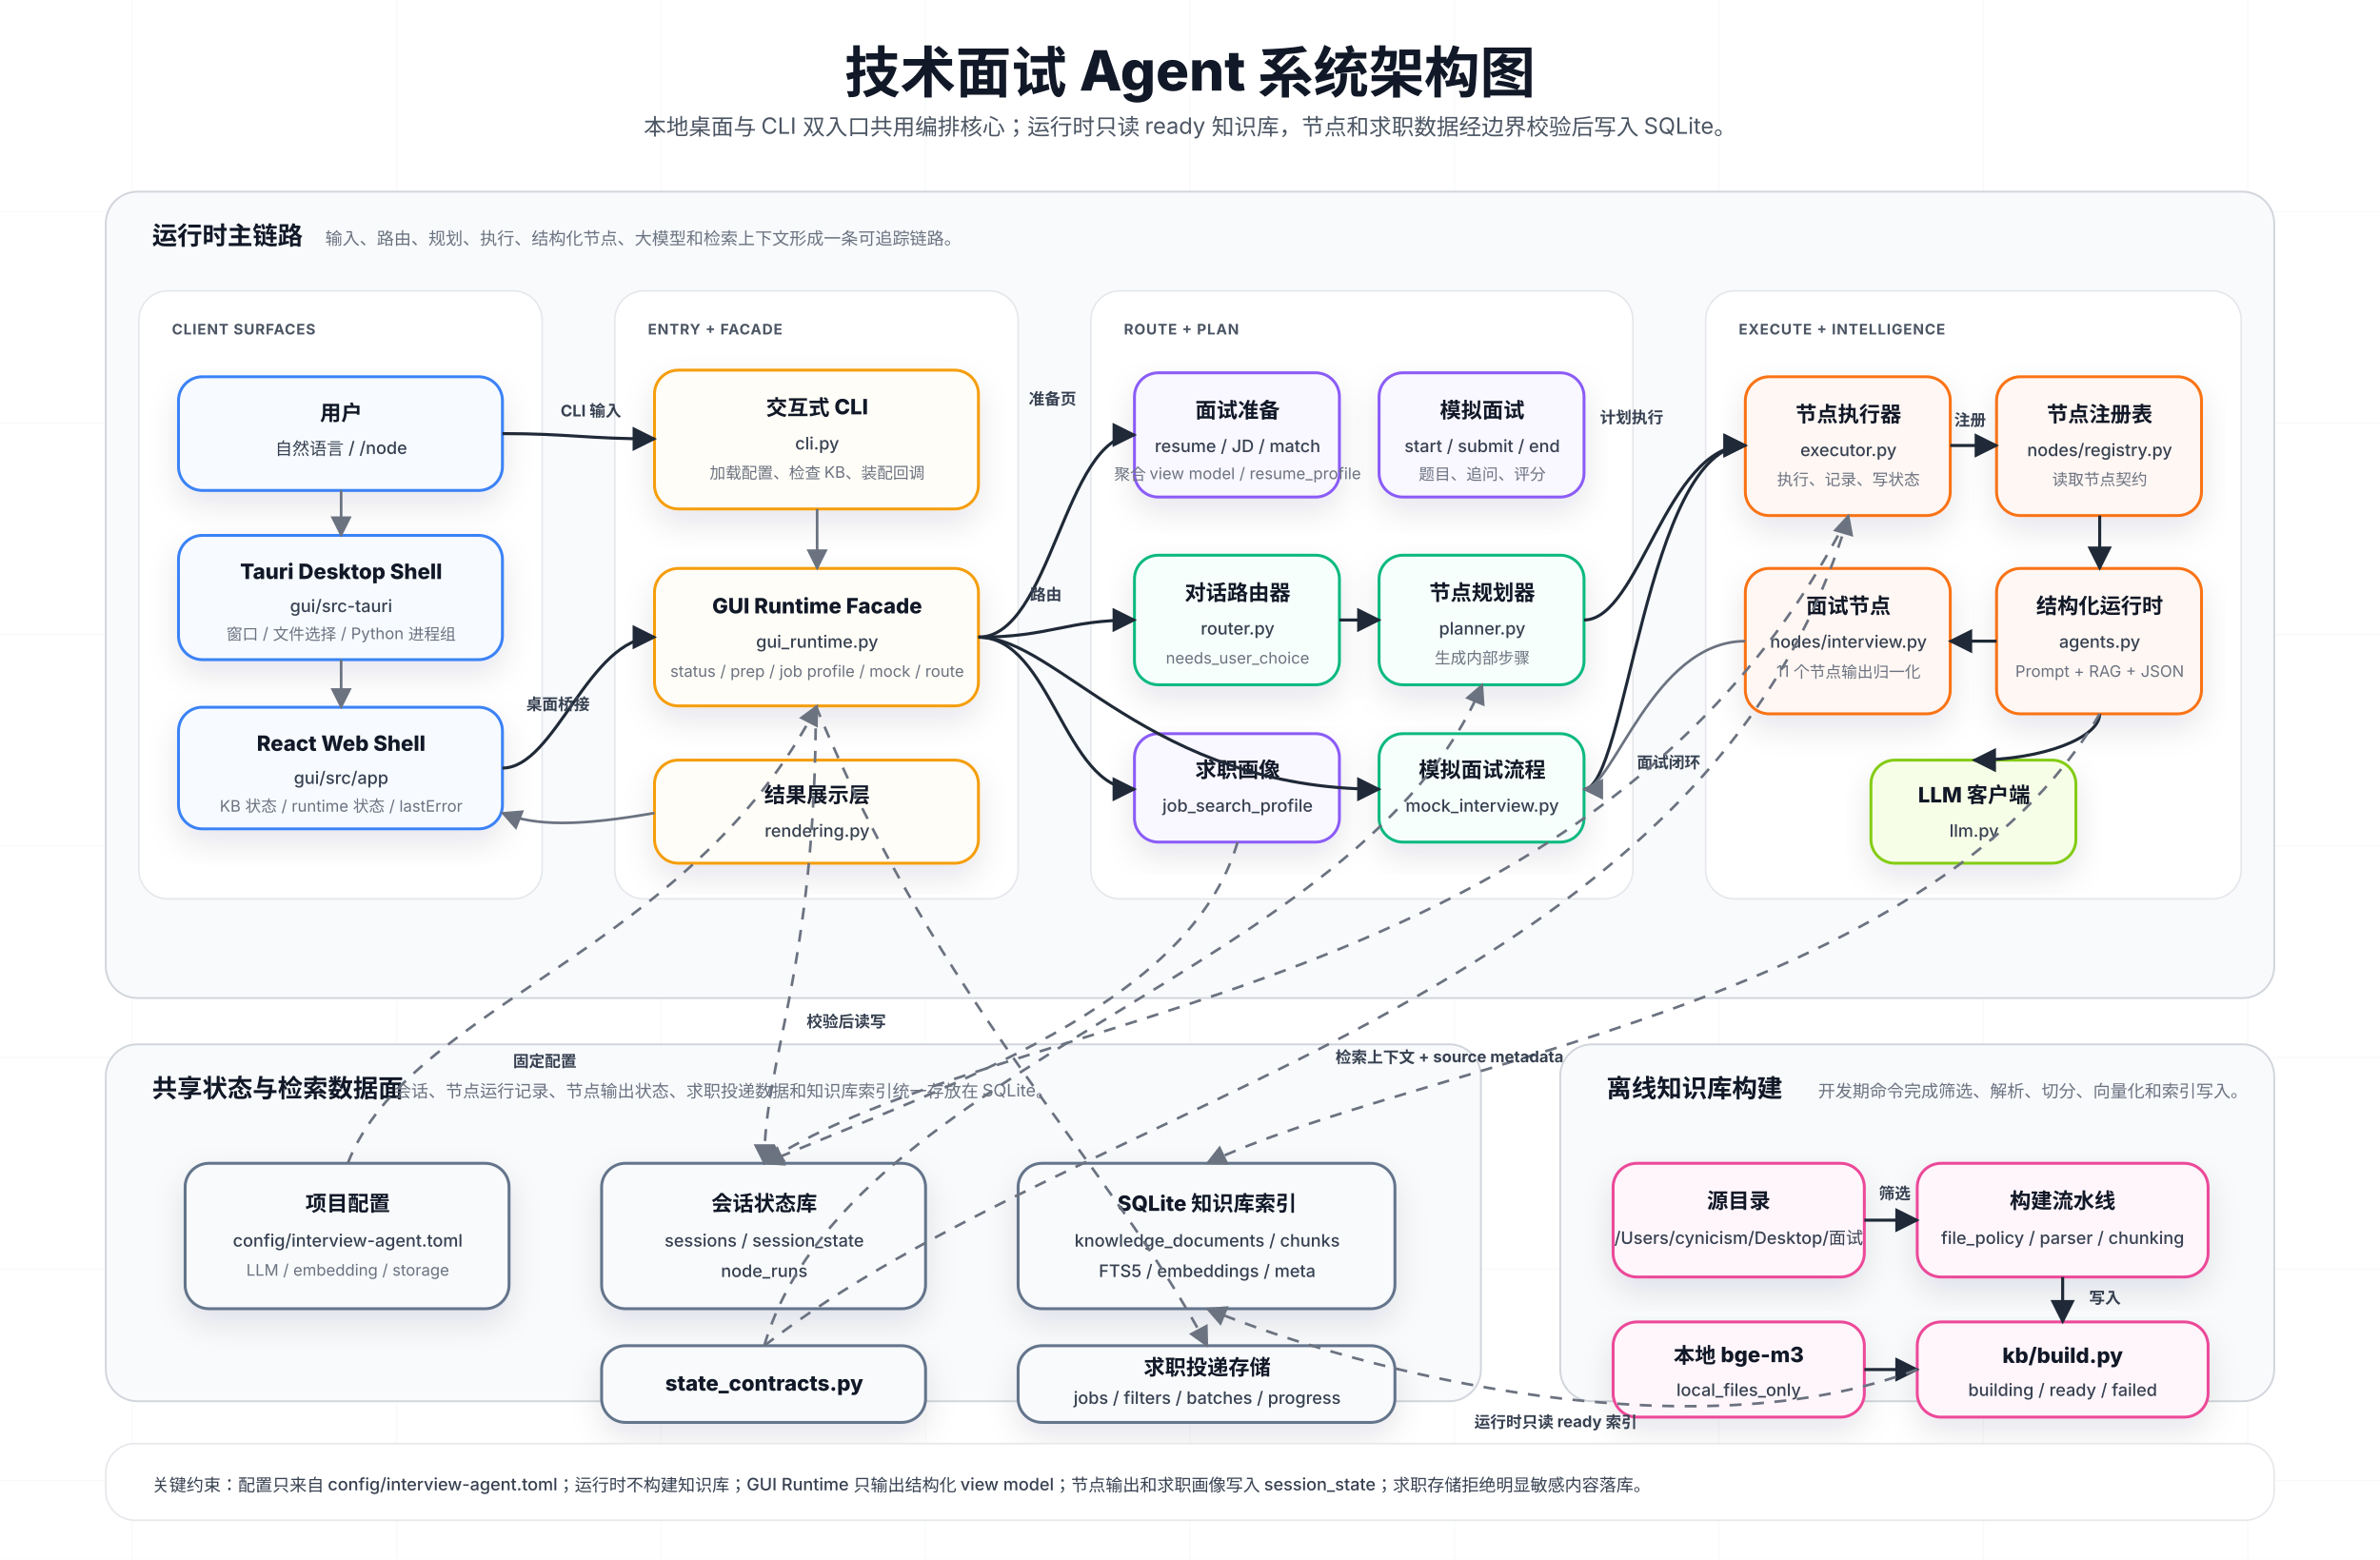
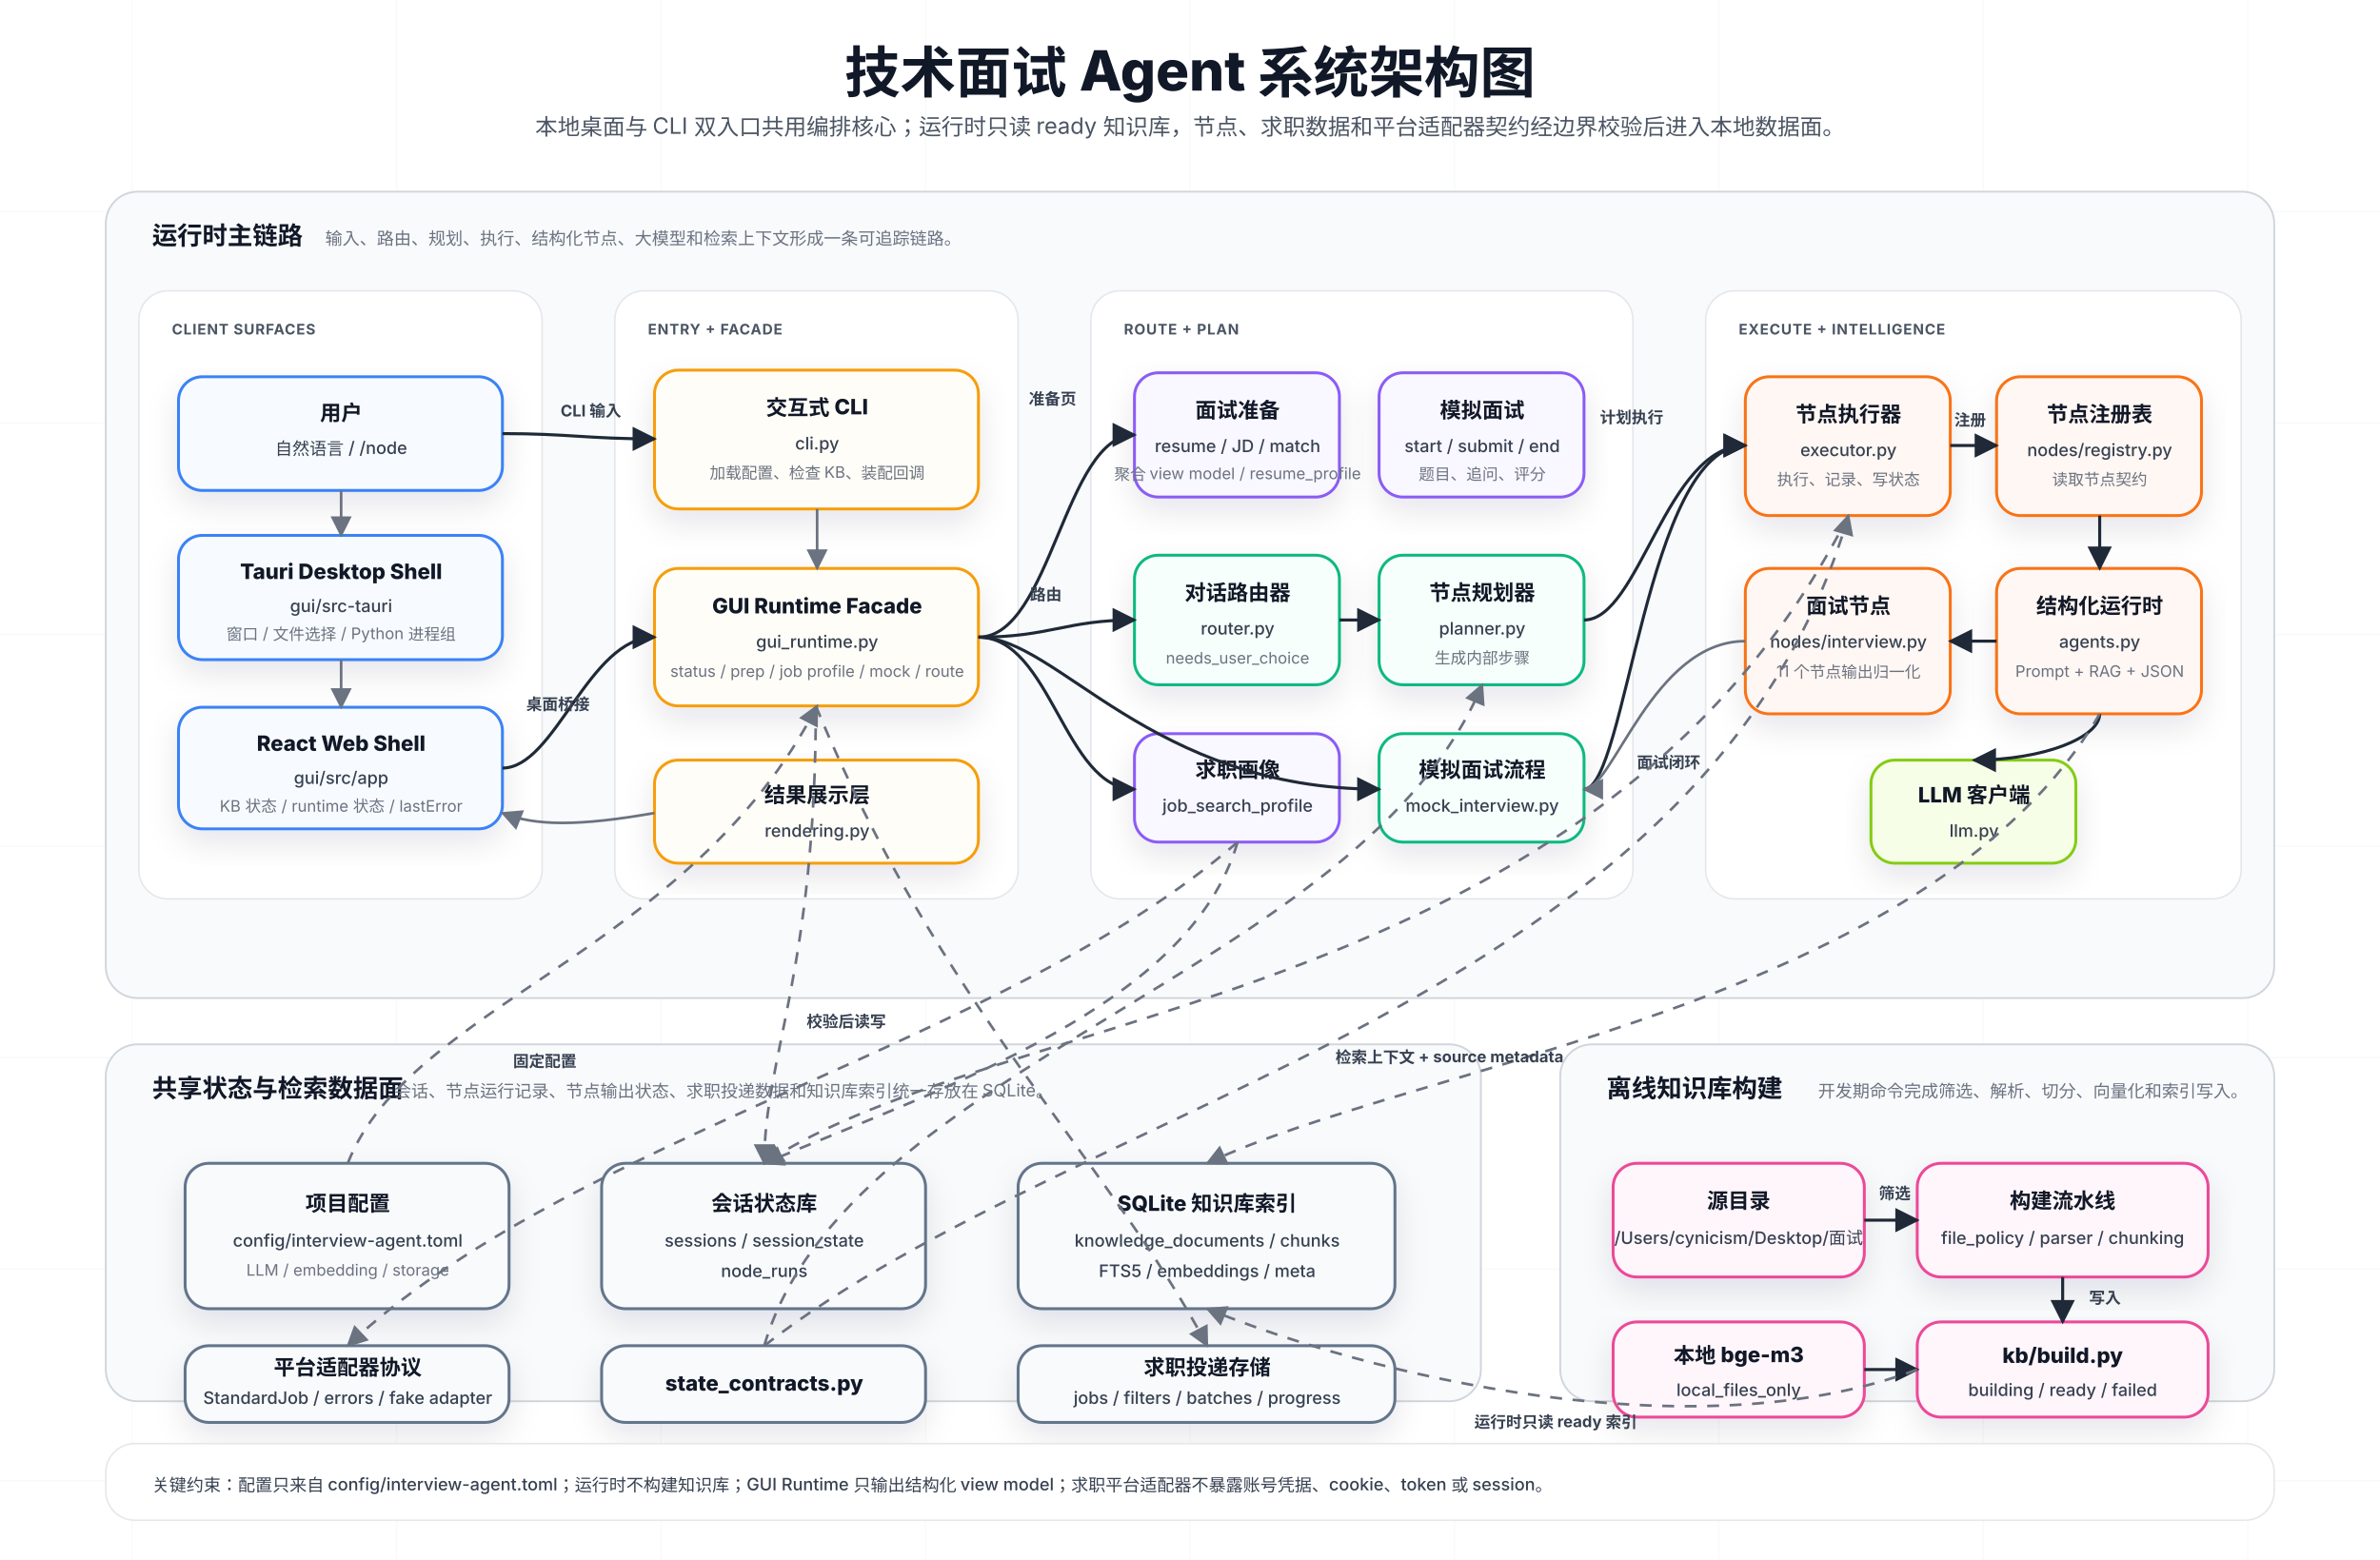
<svg xmlns="http://www.w3.org/2000/svg" width="1800" height="1180" viewBox="0 0 1800 1180" role="img" aria-labelledby="title desc">
  <defs>
    <marker id="arrow-dark" viewBox="0 0 10 10" refX="9" refY="5" markerWidth="8" markerHeight="8" orient="auto">
      <path d="M 0 0 L 10 5 L 0 10 z" fill="#1f2937" />
    </marker>
    <marker id="arrow-muted" viewBox="0 0 10 10" refX="9" refY="5" markerWidth="8" markerHeight="8" orient="auto">
      <path d="M 0 0 L 10 5 L 0 10 z" fill="#6b7280" />
    </marker>
    <filter id="card-shadow" x="-12%" y="-20%" width="124%" height="150%">
      <feDropShadow dx="0" dy="10" stdDeviation="12" flood-color="#0f172a" flood-opacity="0.10" />
    </filter>
    <style>
      .canvas { fill: #ffffff; }
      .grid { stroke: #e5e7eb; stroke-width: 1; opacity: 0.58; }
      .title { font: 760 42px -apple-system, BlinkMacSystemFont, "Segoe UI", sans-serif; fill: #111827; }
      .subtitle { font: 400 17px -apple-system, BlinkMacSystemFont, "Segoe UI", sans-serif; fill: #4b5563; }
      .section-title { font: 760 19px -apple-system, BlinkMacSystemFont, "Segoe UI", sans-serif; fill: #111827; }
      .section-note { font: 420 13px -apple-system, BlinkMacSystemFont, "Segoe UI", sans-serif; fill: #6b7280; }
      .label { font: 760 16px -apple-system, BlinkMacSystemFont, "Segoe UI", sans-serif; fill: #111827; }
      .small { font: 520 13px -apple-system, BlinkMacSystemFont, "Segoe UI", sans-serif; fill: #374151; }
      .tiny { font: 410 12px -apple-system, BlinkMacSystemFont, "Segoe UI", sans-serif; fill: #6b7280; }
      .chip { font: 680 11px -apple-system, BlinkMacSystemFont, "Segoe UI", sans-serif; letter-spacing: 0.6px; fill: #4b5563; }
      .edge-label { font: 680 12px -apple-system, BlinkMacSystemFont, "Segoe UI", sans-serif; fill: #374151; }
      .card { fill: #ffffff; stroke-width: 2.2; rx: 18; filter: url(#card-shadow); }
      .hub { fill: #fffdf7; stroke: #f59e0b; }
      .client { fill: #f7fbff; stroke: #3b82f6; }
      .runtime { fill: #f9f7ff; stroke: #8b5cf6; }
      .flow { fill: #f6fffb; stroke: #10b981; }
      .node { fill: #fff7f3; stroke: #f97316; }
      .data { fill: #f8fafc; stroke: #64748b; }
      .offline { fill: #fff6fb; stroke: #ec4899; }
      .external { fill: #f7fee7; stroke: #84cc16; }
      .band { fill: #f8fafc; stroke: #d1d5db; stroke-width: 1.4; rx: 24; }
      .band-light { fill: #ffffff; stroke: #e5e7eb; stroke-width: 1.2; rx: 22; }
      .line { stroke: #1f2937; stroke-width: 2.3; fill: none; marker-end: url(#arrow-dark); }
      .soft-line { stroke: #6b7280; stroke-width: 2; fill: none; marker-end: url(#arrow-muted); }
      .dash-line { stroke: #6b7280; stroke-width: 2; stroke-dasharray: 9 8; fill: none; marker-end: url(#arrow-muted); }
      .bus { stroke: #111827; stroke-width: 3.2; fill: none; marker-end: url(#arrow-dark); }
    </style>
  </defs>
  <rect class="canvas" x="0" y="0" width="1800" height="1180" />
  <g opacity="0.42">
    <path class="grid" d="M 100 0 L 100 1180" />
    <path class="grid" d="M 300 0 L 300 1180" />
    <path class="grid" d="M 500 0 L 500 1180" />
    <path class="grid" d="M 700 0 L 700 1180" />
    <path class="grid" d="M 900 0 L 900 1180" />
    <path class="grid" d="M 1100 0 L 1100 1180" />
    <path class="grid" d="M 1300 0 L 1300 1180" />
    <path class="grid" d="M 1500 0 L 1500 1180" />
    <path class="grid" d="M 1700 0 L 1700 1180" />
    <path class="grid" d="M 0 160 L 1800 160" />
    <path class="grid" d="M 0 320 L 1800 320" />
    <path class="grid" d="M 0 480 L 1800 480" />
    <path class="grid" d="M 0 640 L 1800 640" />
    <path class="grid" d="M 0 800 L 1800 800" />
    <path class="grid" d="M 0 960 L 1800 960" />
    <path class="grid" d="M 0 1120 L 1800 1120" />
  </g>
  <text class="title" x="900" y="70" text-anchor="middle">技术面试 Agent 系统架构图</text>
-   <text class="subtitle" x="900" y="102" text-anchor="middle">本地桌面与 CLI 双入口共用编排核心；运行时只读 ready 知识库，节点和求职数据经边界校验后写入 SQLite。</text>
+   <text class="subtitle" x="900" y="102" text-anchor="middle">本地桌面与 CLI 双入口共用编排核心；运行时只读 ready 知识库，节点、求职数据和平台适配器契约经边界校验后进入本地数据面。</text>
  <rect class="band" x="80" y="145" width="1640" height="610" />
  <text class="section-title" x="115" y="185">运行时主链路</text>
  <text class="section-note" x="246" y="185">输入、路由、规划、执行、结构化节点、大模型和检索上下文形成一条可追踪链路。</text>
  <rect class="band-light" x="105" y="220" width="305" height="460" />
  <text class="chip" x="130" y="253">CLIENT SURFACES</text>
  <rect class="card client" x="135" y="285" width="245" height="86" />
  <text class="label" x="258" y="318" text-anchor="middle">用户</text>
  <text class="small" x="258" y="344" text-anchor="middle">自然语言 / /node</text>
  <rect class="card client" x="135" y="405" width="245" height="94" />
  <text class="label" x="258" y="438" text-anchor="middle">Tauri Desktop Shell</text>
  <text class="small" x="258" y="463" text-anchor="middle">gui/src-tauri</text>
  <text class="tiny" x="258" y="484" text-anchor="middle">窗口 / 文件选择 / Python 进程组</text>
  <rect class="card client" x="135" y="535" width="245" height="92" />
  <text class="label" x="258" y="568" text-anchor="middle">React Web Shell</text>
  <text class="small" x="258" y="593" text-anchor="middle">gui/src/app</text>
  <text class="tiny" x="258" y="614" text-anchor="middle">KB 状态 / runtime 状态 / lastError</text>
  <rect class="band-light" x="465" y="220" width="305" height="460" />
  <text class="chip" x="490" y="253">ENTRY + FACADE</text>
  <rect class="card hub" x="495" y="280" width="245" height="105" />
  <text class="label" x="618" y="314" text-anchor="middle">交互式 CLI</text>
  <text class="small" x="618" y="340" text-anchor="middle">cli.py</text>
  <text class="tiny" x="618" y="362" text-anchor="middle">加载配置、检查 KB、装配回调</text>
  <rect class="card hub" x="495" y="430" width="245" height="104" />
  <text class="label" x="618" y="464" text-anchor="middle">GUI Runtime Facade</text>
  <text class="small" x="618" y="490" text-anchor="middle">gui_runtime.py</text>
  <text class="tiny" x="618" y="512" text-anchor="middle">status / prep / job profile / mock / route</text>
  <rect class="card hub" x="495" y="575" width="245" height="78" />
  <text class="label" x="618" y="607" text-anchor="middle">结果展示层</text>
  <text class="small" x="618" y="633" text-anchor="middle">rendering.py</text>
  <rect class="band-light" x="825" y="220" width="410" height="460" />
  <text class="chip" x="850" y="253">ROUTE + PLAN</text>
  <rect class="card runtime" x="858" y="282" width="155" height="94" />
  <text class="label" x="936" y="316" text-anchor="middle">面试准备</text>
  <text class="small" x="936" y="342" text-anchor="middle">resume / JD / match</text>
  <text class="tiny" x="936" y="363" text-anchor="middle">聚合 view model / resume_profile</text>
  <rect class="card runtime" x="1043" y="282" width="155" height="94" />
  <text class="label" x="1121" y="316" text-anchor="middle">模拟面试</text>
  <text class="small" x="1121" y="342" text-anchor="middle">start / submit / end</text>
  <text class="tiny" x="1121" y="363" text-anchor="middle">题目、追问、评分</text>
  <rect class="card flow" x="858" y="420" width="155" height="98" />
  <text class="label" x="936" y="454" text-anchor="middle">对话路由器</text>
  <text class="small" x="936" y="480" text-anchor="middle">router.py</text>
  <text class="tiny" x="936" y="502" text-anchor="middle">needs_user_choice</text>
  <rect class="card runtime" x="858" y="555" width="155" height="82" />
  <text class="label" x="936" y="588" text-anchor="middle">求职画像</text>
  <text class="small" x="936" y="614" text-anchor="middle">job_search_profile</text>
  <rect class="card flow" x="1043" y="420" width="155" height="98" />
  <text class="label" x="1121" y="454" text-anchor="middle">节点规划器</text>
  <text class="small" x="1121" y="480" text-anchor="middle">planner.py</text>
  <text class="tiny" x="1121" y="502" text-anchor="middle">生成内部步骤</text>
  <rect class="card flow" x="1043" y="555" width="155" height="82" />
  <text class="label" x="1121" y="588" text-anchor="middle">模拟面试流程</text>
  <text class="small" x="1121" y="614" text-anchor="middle">mock_interview.py</text>
  <rect class="band-light" x="1290" y="220" width="405" height="460" />
  <text class="chip" x="1315" y="253">EXECUTE + INTELLIGENCE</text>
  <rect class="card node" x="1320" y="285" width="155" height="105" />
  <text class="label" x="1398" y="319" text-anchor="middle">节点执行器</text>
  <text class="small" x="1398" y="345" text-anchor="middle">executor.py</text>
  <text class="tiny" x="1398" y="367" text-anchor="middle">执行、记录、写状态</text>
  <rect class="card node" x="1510" y="285" width="155" height="105" />
  <text class="label" x="1588" y="319" text-anchor="middle">节点注册表</text>
  <text class="small" x="1588" y="345" text-anchor="middle">nodes/registry.py</text>
  <text class="tiny" x="1588" y="367" text-anchor="middle">读取节点契约</text>
  <rect class="card node" x="1320" y="430" width="155" height="110" />
  <text class="label" x="1398" y="464" text-anchor="middle">面试节点</text>
  <text class="small" x="1398" y="490" text-anchor="middle">nodes/interview.py</text>
  <text class="tiny" x="1398" y="512" text-anchor="middle">11 个节点输出归一化</text>
  <rect class="card node" x="1510" y="430" width="155" height="110" />
  <text class="label" x="1588" y="464" text-anchor="middle">结构化运行时</text>
  <text class="small" x="1588" y="490" text-anchor="middle">agents.py</text>
  <text class="tiny" x="1588" y="512" text-anchor="middle">Prompt + RAG + JSON</text>
  <rect class="card external" x="1415" y="575" width="155" height="78" />
  <text class="label" x="1493" y="607" text-anchor="middle">LLM 客户端</text>
  <text class="small" x="1493" y="633" text-anchor="middle">llm.py</text>
  <path class="line" d="M 380 328 C 430 328 444 332 495 332" />
  <path class="soft-line" d="M 258 371 L 258 405" />
  <path class="soft-line" d="M 258 499 L 258 535" />
  <path class="line" d="M 380 581 C 420 581 445 482 495 482" />
  <path class="soft-line" d="M 618 385 L 618 430" />
  <path class="line" d="M 740 482 C 795 482 805 329 858 329" />
  <path class="line" d="M 740 482 C 794 482 806 469 858 469" />
  <path class="line" d="M 740 482 C 795 482 805 597 858 597" />
  <path class="line" d="M 740 482 C 800 482 870 597 1043 597" />
  <path class="line" d="M 1013 469 L 1043 469" />
  <path class="line" d="M 1198 469 C 1240 469 1260 337 1320 337" />
  <path class="line" d="M 1198 597 C 1230 597 1245 337 1320 337" />
  <path class="line" d="M 1475 337 L 1510 337" />
  <path class="line" d="M 1588 390 L 1588 430" />
  <path class="line" d="M 1510 485 L 1475 485" />
  <path class="line" d="M 1588 540 C 1588 558 1545 575 1493 575" />
  <path class="soft-line" d="M 1320 485 C 1250 485 1220 597 1198 597" />
  <path class="soft-line" d="M 495 615 C 438 625 405 625 380 615" />
  <text class="edge-label" x="424" y="315">CLI 输入</text>
  <text class="edge-label" x="398" y="537">桌面桥接</text>
  <text class="edge-label" x="778" y="306">准备页</text>
  <text class="edge-label" x="779" y="454">路由</text>
  <text class="edge-label" x="1210" y="320">计划执行</text>
  <text class="edge-label" x="1478" y="322">注册</text>
  <text class="edge-label" x="1238" y="581">面试闭环</text>
  <rect class="band" x="80" y="790" width="1040" height="270" />
  <text class="section-title" x="115" y="830">共享状态与检索数据面</text>
  <text class="section-note" x="298" y="830">会话、节点运行记录、节点输出状态、求职投递数据和知识库索引统一存放在 SQLite。</text>
  <rect class="card data" x="140" y="880" width="245" height="110" />
  <text class="label" x="263" y="916" text-anchor="middle">项目配置</text>
  <text class="small" x="263" y="943" text-anchor="middle">config/interview-agent.toml</text>
  <text class="tiny" x="263" y="965" text-anchor="middle">LLM / embedding / storage</text>
  <rect class="card data" x="455" y="880" width="245" height="110" />
  <text class="label" x="578" y="916" text-anchor="middle">会话状态库</text>
  <text class="small" x="578" y="943" text-anchor="middle">sessions / session_state</text>
  <text class="small" x="578" y="966" text-anchor="middle">node_runs</text>
  <rect class="card data" x="770" y="880" width="285" height="110" />
  <text class="label" x="913" y="916" text-anchor="middle">SQLite 知识库索引</text>
  <text class="small" x="913" y="943" text-anchor="middle">knowledge_documents / chunks</text>
  <text class="small" x="913" y="966" text-anchor="middle">FTS5 / embeddings / meta</text>
  <rect class="card data" x="770" y="1018" width="285" height="58" />
  <text class="label" x="913" y="1040" text-anchor="middle">求职投递存储</text>
  <text class="small" x="913" y="1062" text-anchor="middle">jobs / filters / batches / progress</text>
  <rect class="card data" x="455" y="1018" width="245" height="58" />
  <text class="label" x="578" y="1052" text-anchor="middle">state_contracts.py</text>
+   <rect class="card data" x="140" y="1018" width="245" height="58" />
+   <text class="label" x="263" y="1040" text-anchor="middle">平台适配器协议</text>
+   <text class="small" x="263" y="1062" text-anchor="middle">StandardJob / errors / fake adapter</text>
  <path class="dash-line" d="M 617 534 C 617 735 578 800 578 880" />
  <path class="dash-line" d="M 1398 390 C 1210 760 760 760 578 880" />
  <path class="dash-line" d="M 1588 540 C 1460 760 1070 805 913 880" />
  <path class="dash-line" d="M 936 637 C 900 760 720 820 578 880" />
+   <path class="dash-line" d="M 936 637 C 760 790 430 860 263 1018" />
  <path class="dash-line" d="M 617 534 C 710 760 840 880 913 1018" />
  <path class="dash-line" d="M 578 1018 C 640 805 1030 735 1121 518" />
  <path class="dash-line" d="M 578 1018 C 820 830 1290 760 1398 390" />
  <path class="dash-line" d="M 263 880 C 310 760 522 720 618 534" />
  <text class="edge-label" x="610" y="777">校验后读写</text>
  <text class="edge-label" x="1010" y="804">检索上下文 + source metadata</text>
  <text class="edge-label" x="388" y="807">固定配置</text>
  <rect class="band" x="1180" y="790" width="540" height="270" />
  <text class="section-title" x="1215" y="830">离线知识库构建</text>
  <text class="section-note" x="1375" y="830">开发期命令完成筛选、解析、切分、向量化和索引写入。</text>
  <rect class="card offline" x="1220" y="880" width="190" height="86" />
  <text class="label" x="1315" y="914" text-anchor="middle">源目录</text>
  <text class="small" x="1315" y="941" text-anchor="middle">/Users/cynicism/Desktop/面试</text>
  <rect class="card offline" x="1450" y="880" width="220" height="86" />
  <text class="label" x="1560" y="914" text-anchor="middle">构建流水线</text>
  <text class="small" x="1560" y="941" text-anchor="middle">file_policy / parser / chunking</text>
  <rect class="card offline" x="1220" y="1000" width="190" height="72" />
  <text class="label" x="1315" y="1031" text-anchor="middle">本地 bge-m3</text>
  <text class="small" x="1315" y="1056" text-anchor="middle">local_files_only</text>
  <rect class="card offline" x="1450" y="1000" width="220" height="72" />
  <text class="label" x="1560" y="1031" text-anchor="middle">kb/build.py</text>
  <text class="small" x="1560" y="1056" text-anchor="middle">building / ready / failed</text>
  <path class="line" d="M 1410 923 L 1450 923" />
  <path class="line" d="M 1560 966 L 1560 1000" />
  <path class="line" d="M 1410 1036 L 1450 1036" />
  <path class="dash-line" d="M 1450 1036 C 1280 1100 1035 1040 913 990" />
  <text class="edge-label" x="1421" y="907">筛选</text>
  <text class="edge-label" x="1580" y="986">写入</text>
  <text class="edge-label" x="1115" y="1080">运行时只读 ready 索引</text>
  <rect class="band-light" x="80" y="1092" width="1640" height="58" />
-   <text class="small" x="115" y="1128">关键约束：配置只来自 config/interview-agent.toml；运行时不构建知识库；GUI Runtime 只输出结构化 view model；节点输出和求职画像写入 session_state；求职存储拒绝明显敏感内容落库。</text>
+   <text class="small" x="115" y="1128">关键约束：配置只来自 config/interview-agent.toml；运行时不构建知识库；GUI Runtime 只输出结构化 view model；求职平台适配器不暴露账号凭据、cookie、token 或 session。</text>
</svg>
